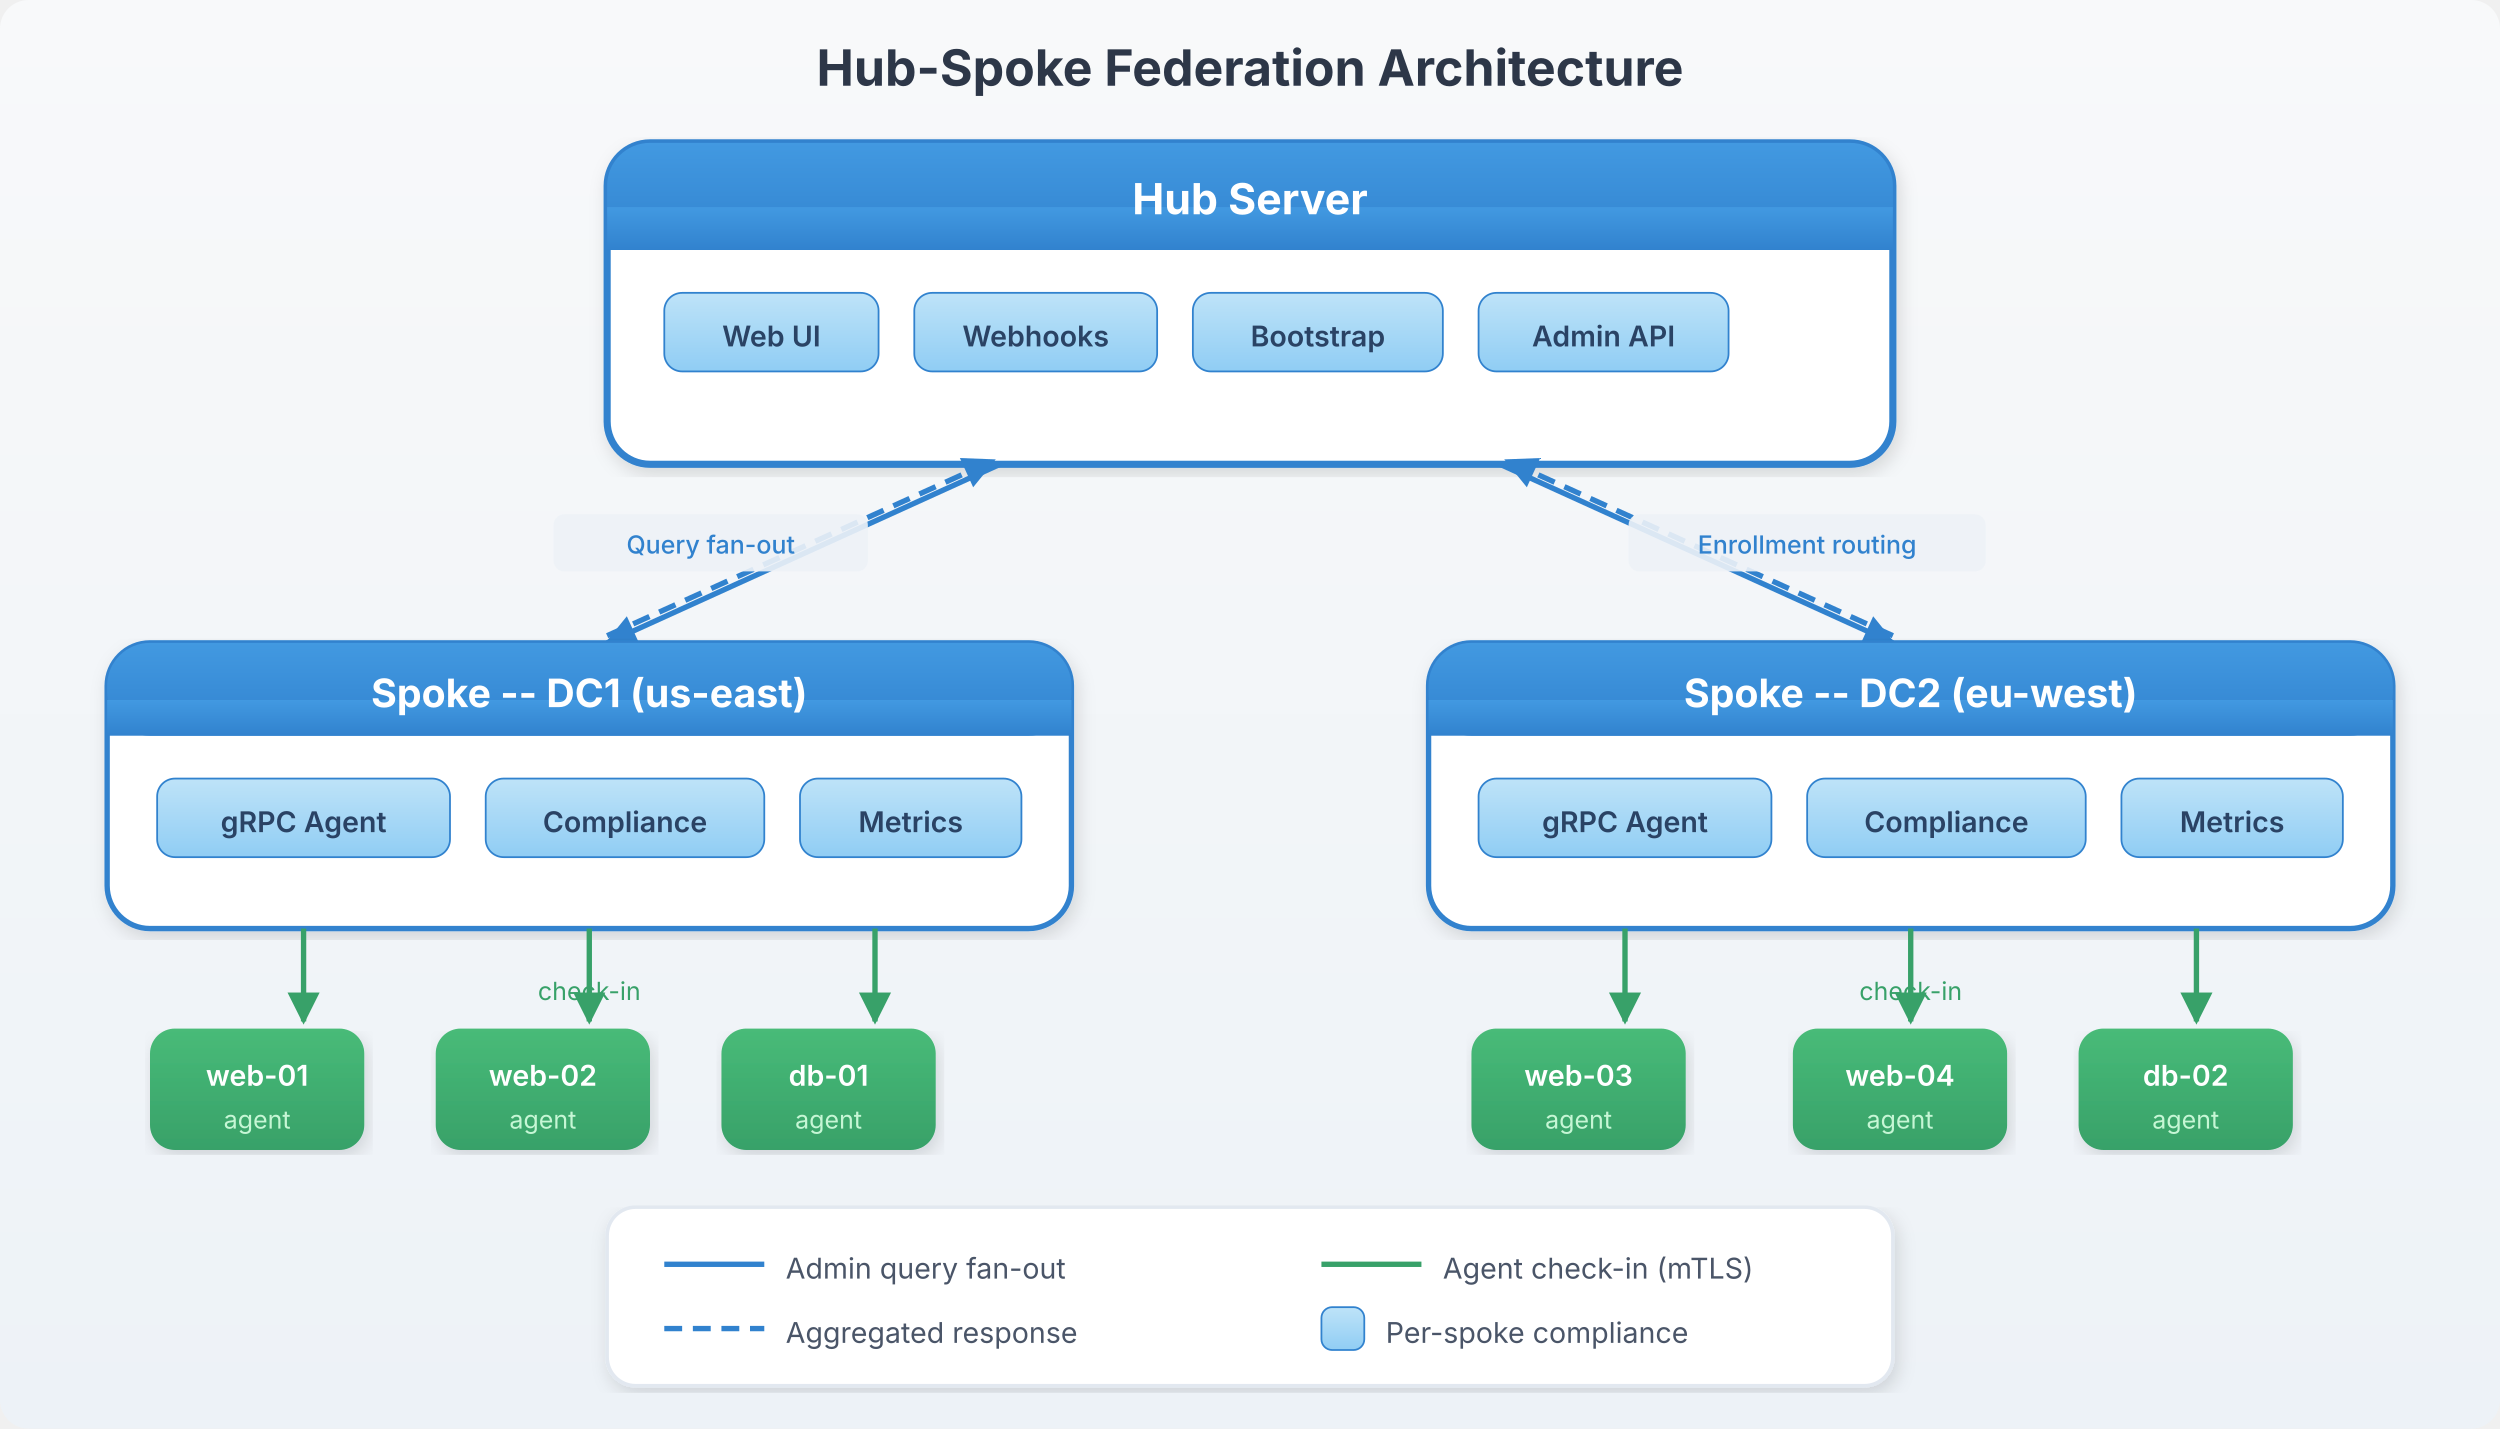
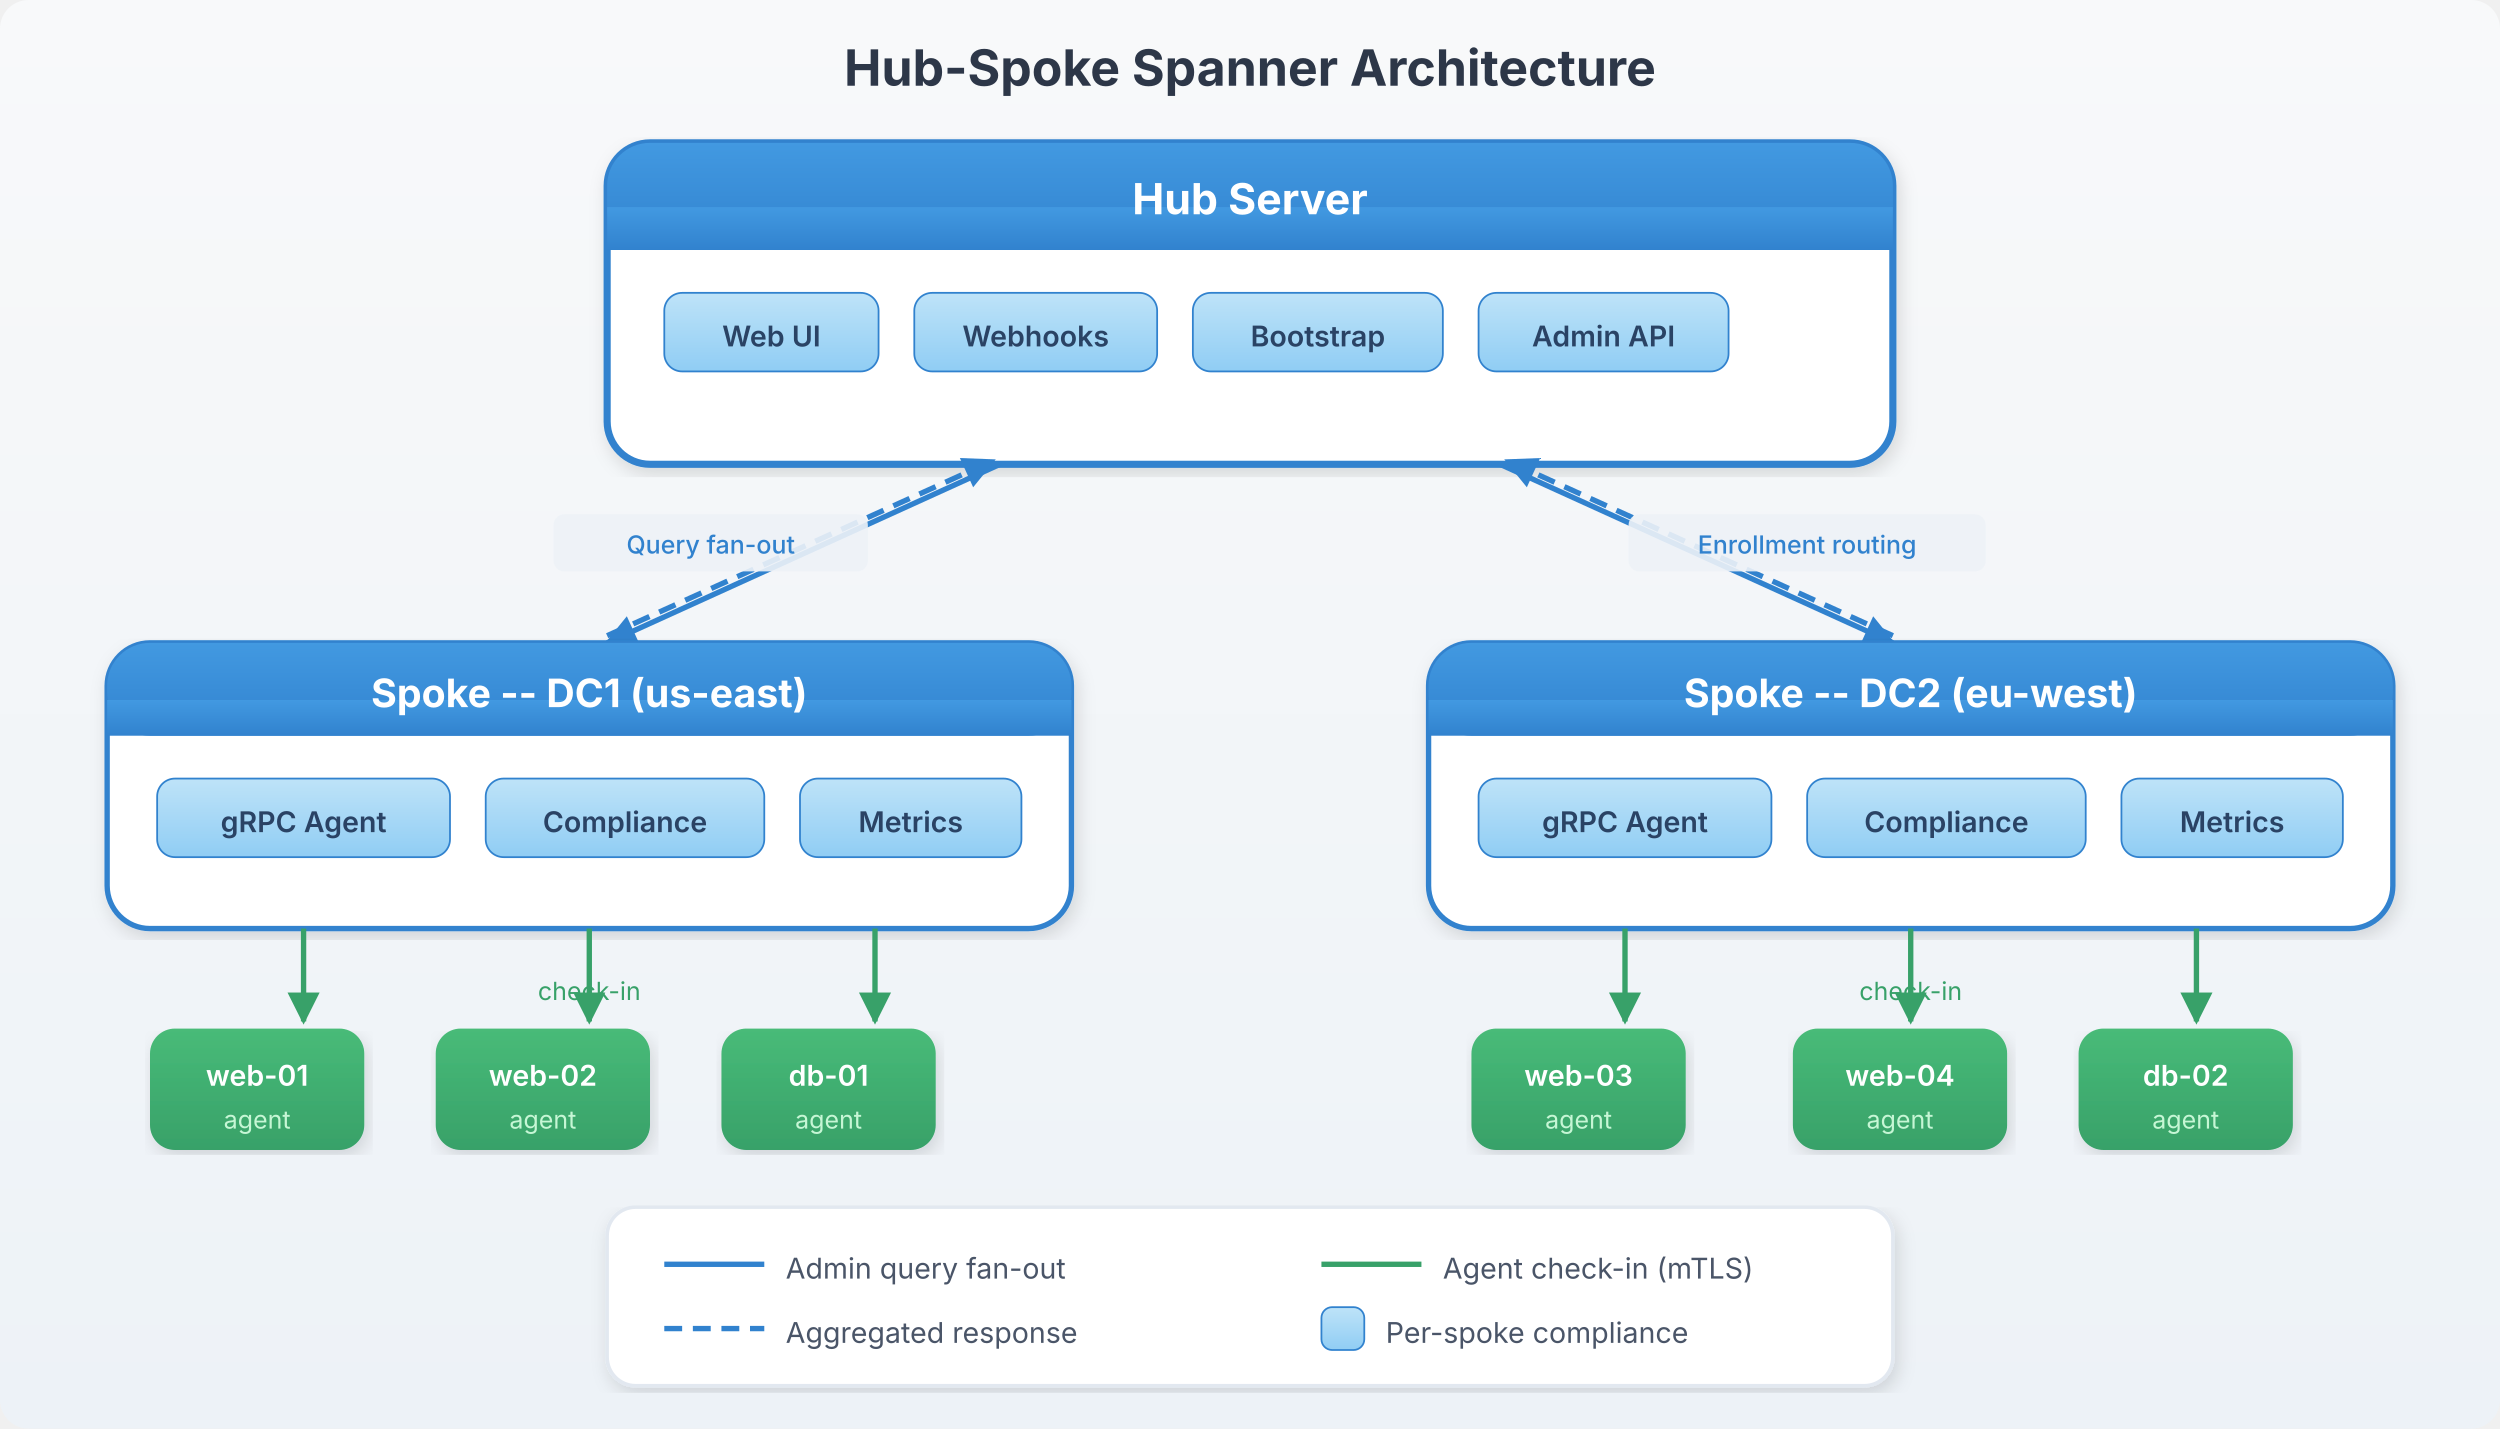
<svg xmlns="http://www.w3.org/2000/svg" viewBox="0 0 700 400" font-family="Inter, system-ui, -apple-system, sans-serif">
  <defs>
    <filter id="shadow" x="-4%" y="-4%" width="108%" height="108%">
      <feDropShadow dx="1" dy="2" stdDeviation="2.5" flood-opacity="0.13" />
    </filter>
    <linearGradient id="bgGrad" x1="0" y1="0" x2="0" y2="1">
      <stop offset="0%" stop-color="#f8f9fa" />
      <stop offset="100%" stop-color="#edf2f7" />
    </linearGradient>
    <linearGradient id="blueGrad" x1="0" y1="0" x2="0" y2="1">
      <stop offset="0%" stop-color="#4299e1" />
      <stop offset="100%" stop-color="#3182ce" />
    </linearGradient>
    <linearGradient id="blueLightGrad" x1="0" y1="0" x2="0" y2="1">
      <stop offset="0%" stop-color="#bee3f8" />
      <stop offset="100%" stop-color="#90cdf4" />
    </linearGradient>
    <linearGradient id="greenGrad" x1="0" y1="0" x2="0" y2="1">
      <stop offset="0%" stop-color="#48bb78" />
      <stop offset="100%" stop-color="#38a169" />
    </linearGradient>
    <linearGradient id="orangeGrad" x1="0" y1="0" x2="0" y2="1">
      <stop offset="0%" stop-color="#f6c948" />
      <stop offset="100%" stop-color="#e6a817" />
    </linearGradient>
    <marker id="arrowBlue" viewBox="0 0 10 10" refX="9" refY="5" markerWidth="6" markerHeight="6" orient="auto-start-reverse">
      <path d="M 0 0 L 10 5 L 0 10 z" fill="#3182ce" />
    </marker>
    <marker id="arrowGreen" viewBox="0 0 10 10" refX="9" refY="5" markerWidth="6" markerHeight="6" orient="auto-start-reverse">
      <path d="M 0 0 L 10 5 L 0 10 z" fill="#38a169" />
    </marker>
    <marker id="arrowGray" viewBox="0 0 10 10" refX="9" refY="5" markerWidth="6" markerHeight="6" orient="auto-start-reverse">
      <path d="M 0 0 L 10 5 L 0 10 z" fill="#718096" />
    </marker>
  </defs>
  <rect width="700" height="400" rx="8" fill="url(#bgGrad)" />
-   <text x="350" y="24" text-anchor="middle" font-size="14" font-weight="700" fill="#2d3748">Hub-Spoke Federation Architecture</text>
+   <text x="350" y="24" text-anchor="middle" font-size="14" font-weight="700" fill="#2d3748">Hub-Spoke Spanner Architecture</text>
  <rect x="170" y="40" width="360" height="90" rx="12" fill="#fff" stroke="#3182ce" stroke-width="2" filter="url(#shadow)" />
  <rect x="170" y="40" width="360" height="30" rx="12" fill="url(#blueGrad)" />
  <rect x="170" y="58" width="360" height="12" fill="url(#blueGrad)" />
  <text x="350" y="60" text-anchor="middle" font-size="12" font-weight="700" fill="#fff">Hub Server</text>
  <rect x="186" y="82" width="60" height="22" rx="5" fill="url(#blueLightGrad)" stroke="#3182ce" stroke-width="0.5" />
  <text x="216" y="97" text-anchor="middle" font-size="8" font-weight="600" fill="#2a4365">Web UI</text>
  <rect x="256" y="82" width="68" height="22" rx="5" fill="url(#blueLightGrad)" stroke="#3182ce" stroke-width="0.5" />
  <text x="290" y="97" text-anchor="middle" font-size="8" font-weight="600" fill="#2a4365">Webhooks</text>
  <rect x="334" y="82" width="70" height="22" rx="5" fill="url(#blueLightGrad)" stroke="#3182ce" stroke-width="0.5" />
  <text x="369" y="97" text-anchor="middle" font-size="8" font-weight="600" fill="#2a4365">Bootstrap</text>
  <rect x="414" y="82" width="70" height="22" rx="5" fill="url(#blueLightGrad)" stroke="#3182ce" stroke-width="0.5" />
  <text x="449" y="97" text-anchor="middle" font-size="8" font-weight="600" fill="#2a4365">Admin API</text>
  <line x1="280" y1="130" x2="170" y2="180" stroke="#3182ce" stroke-width="1.5" marker-end="url(#arrowBlue)" />
  <line x1="170" y1="178" x2="278" y2="129" stroke="#3182ce" stroke-width="1.5" marker-end="url(#arrowBlue)" stroke-dasharray="5,3" />
  <line x1="420" y1="130" x2="530" y2="180" stroke="#3182ce" stroke-width="1.5" marker-end="url(#arrowBlue)" />
  <line x1="530" y1="178" x2="422" y2="129" stroke="#3182ce" stroke-width="1.5" marker-end="url(#arrowBlue)" stroke-dasharray="5,3" />
  <rect x="155" y="144" width="88" height="16" rx="3" fill="#edf2f7" opacity="0.9" />
  <text x="199" y="155" text-anchor="middle" font-size="7" font-weight="500" fill="#3182ce">Query fan-out</text>
  <rect x="456" y="144" width="100" height="16" rx="3" fill="#edf2f7" opacity="0.9" />
  <text x="506" y="155" text-anchor="middle" font-size="7" font-weight="500" fill="#3182ce">Enrollment routing</text>
  <rect x="30" y="180" width="270" height="80" rx="12" fill="#fff" stroke="#3182ce" stroke-width="1.5" filter="url(#shadow)" />
  <rect x="30" y="180" width="270" height="26" rx="12" fill="url(#blueGrad)" />
  <rect x="30" y="196" width="270" height="10" fill="url(#blueGrad)" />
  <text x="165" y="198" text-anchor="middle" font-size="11" font-weight="700" fill="#fff">Spoke -- DC1 (us-east)</text>
  <rect x="44" y="218" width="82" height="22" rx="5" fill="url(#blueLightGrad)" stroke="#3182ce" stroke-width="0.5" />
  <text x="85" y="233" text-anchor="middle" font-size="8" font-weight="600" fill="#2a4365">gRPC Agent</text>
  <rect x="136" y="218" width="78" height="22" rx="5" fill="url(#blueLightGrad)" stroke="#3182ce" stroke-width="0.5" />
  <text x="175" y="233" text-anchor="middle" font-size="8" font-weight="600" fill="#2a4365">Compliance</text>
  <rect x="224" y="218" width="62" height="22" rx="5" fill="url(#blueLightGrad)" stroke="#3182ce" stroke-width="0.5" />
  <text x="255" y="233" text-anchor="middle" font-size="8" font-weight="600" fill="#2a4365">Metrics</text>
  <rect x="400" y="180" width="270" height="80" rx="12" fill="#fff" stroke="#3182ce" stroke-width="1.5" filter="url(#shadow)" />
  <rect x="400" y="180" width="270" height="26" rx="12" fill="url(#blueGrad)" />
  <rect x="400" y="196" width="270" height="10" fill="url(#blueGrad)" />
  <text x="535" y="198" text-anchor="middle" font-size="11" font-weight="700" fill="#fff">Spoke -- DC2 (eu-west)</text>
  <rect x="414" y="218" width="82" height="22" rx="5" fill="url(#blueLightGrad)" stroke="#3182ce" stroke-width="0.5" />
  <text x="455" y="233" text-anchor="middle" font-size="8" font-weight="600" fill="#2a4365">gRPC Agent</text>
  <rect x="506" y="218" width="78" height="22" rx="5" fill="url(#blueLightGrad)" stroke="#3182ce" stroke-width="0.5" />
  <text x="545" y="233" text-anchor="middle" font-size="8" font-weight="600" fill="#2a4365">Compliance</text>
  <rect x="594" y="218" width="62" height="22" rx="5" fill="url(#blueLightGrad)" stroke="#3182ce" stroke-width="0.5" />
  <text x="625" y="233" text-anchor="middle" font-size="8" font-weight="600" fill="#2a4365">Metrics</text>
  <line x1="85" y1="260" x2="85" y2="286" stroke="#38a169" stroke-width="1.5" marker-end="url(#arrowGreen)" />
  <line x1="165" y1="260" x2="165" y2="286" stroke="#38a169" stroke-width="1.5" marker-end="url(#arrowGreen)" />
  <line x1="245" y1="260" x2="245" y2="286" stroke="#38a169" stroke-width="1.5" marker-end="url(#arrowGreen)" />
  <text x="165" y="280" text-anchor="middle" font-size="7" fill="#38a169">check-in</text>
  <rect x="42" y="288" width="60" height="34" rx="7" fill="url(#greenGrad)" filter="url(#shadow)" />
  <text x="72" y="304" text-anchor="middle" font-size="8" font-weight="600" fill="#fff">web-01</text>
  <text x="72" y="316" text-anchor="middle" font-size="7" fill="#c6f6d5">agent</text>
  <rect x="122" y="288" width="60" height="34" rx="7" fill="url(#greenGrad)" filter="url(#shadow)" />
  <text x="152" y="304" text-anchor="middle" font-size="8" font-weight="600" fill="#fff">web-02</text>
  <text x="152" y="316" text-anchor="middle" font-size="7" fill="#c6f6d5">agent</text>
  <rect x="202" y="288" width="60" height="34" rx="7" fill="url(#greenGrad)" filter="url(#shadow)" />
  <text x="232" y="304" text-anchor="middle" font-size="8" font-weight="600" fill="#fff">db-01</text>
  <text x="232" y="316" text-anchor="middle" font-size="7" fill="#c6f6d5">agent</text>
  <line x1="455" y1="260" x2="455" y2="286" stroke="#38a169" stroke-width="1.5" marker-end="url(#arrowGreen)" />
  <line x1="535" y1="260" x2="535" y2="286" stroke="#38a169" stroke-width="1.5" marker-end="url(#arrowGreen)" />
  <line x1="615" y1="260" x2="615" y2="286" stroke="#38a169" stroke-width="1.5" marker-end="url(#arrowGreen)" />
  <text x="535" y="280" text-anchor="middle" font-size="7" fill="#38a169">check-in</text>
  <rect x="412" y="288" width="60" height="34" rx="7" fill="url(#greenGrad)" filter="url(#shadow)" />
  <text x="442" y="304" text-anchor="middle" font-size="8" font-weight="600" fill="#fff">web-03</text>
  <text x="442" y="316" text-anchor="middle" font-size="7" fill="#c6f6d5">agent</text>
  <rect x="502" y="288" width="60" height="34" rx="7" fill="url(#greenGrad)" filter="url(#shadow)" />
  <text x="532" y="304" text-anchor="middle" font-size="8" font-weight="600" fill="#fff">web-04</text>
  <text x="532" y="316" text-anchor="middle" font-size="7" fill="#c6f6d5">agent</text>
  <rect x="582" y="288" width="60" height="34" rx="7" fill="url(#greenGrad)" filter="url(#shadow)" />
  <text x="612" y="304" text-anchor="middle" font-size="8" font-weight="600" fill="#fff">db-02</text>
  <text x="612" y="316" text-anchor="middle" font-size="7" fill="#c6f6d5">agent</text>
  <rect x="170" y="338" width="360" height="50" rx="8" fill="#fff" stroke="#e2e8f0" stroke-width="1" filter="url(#shadow)" />
  <line x1="186" y1="354" x2="214" y2="354" stroke="#3182ce" stroke-width="1.5" />
  <text x="220" y="358" font-size="8" fill="#4a5568">Admin query fan-out</text>
  <line x1="186" y1="372" x2="214" y2="372" stroke="#3182ce" stroke-width="1.5" stroke-dasharray="5,3" />
  <text x="220" y="376" font-size="8" fill="#4a5568">Aggregated response</text>
  <line x1="370" y1="354" x2="398" y2="354" stroke="#38a169" stroke-width="1.5" />
  <text x="404" y="358" font-size="8" fill="#4a5568">Agent check-in (mTLS)</text>
  <rect x="370" y="366" width="12" height="12" rx="3" fill="url(#blueLightGrad)" stroke="#3182ce" stroke-width="0.5" />
  <text x="388" y="376" font-size="8" fill="#4a5568">Per-spoke compliance</text>
</svg>
